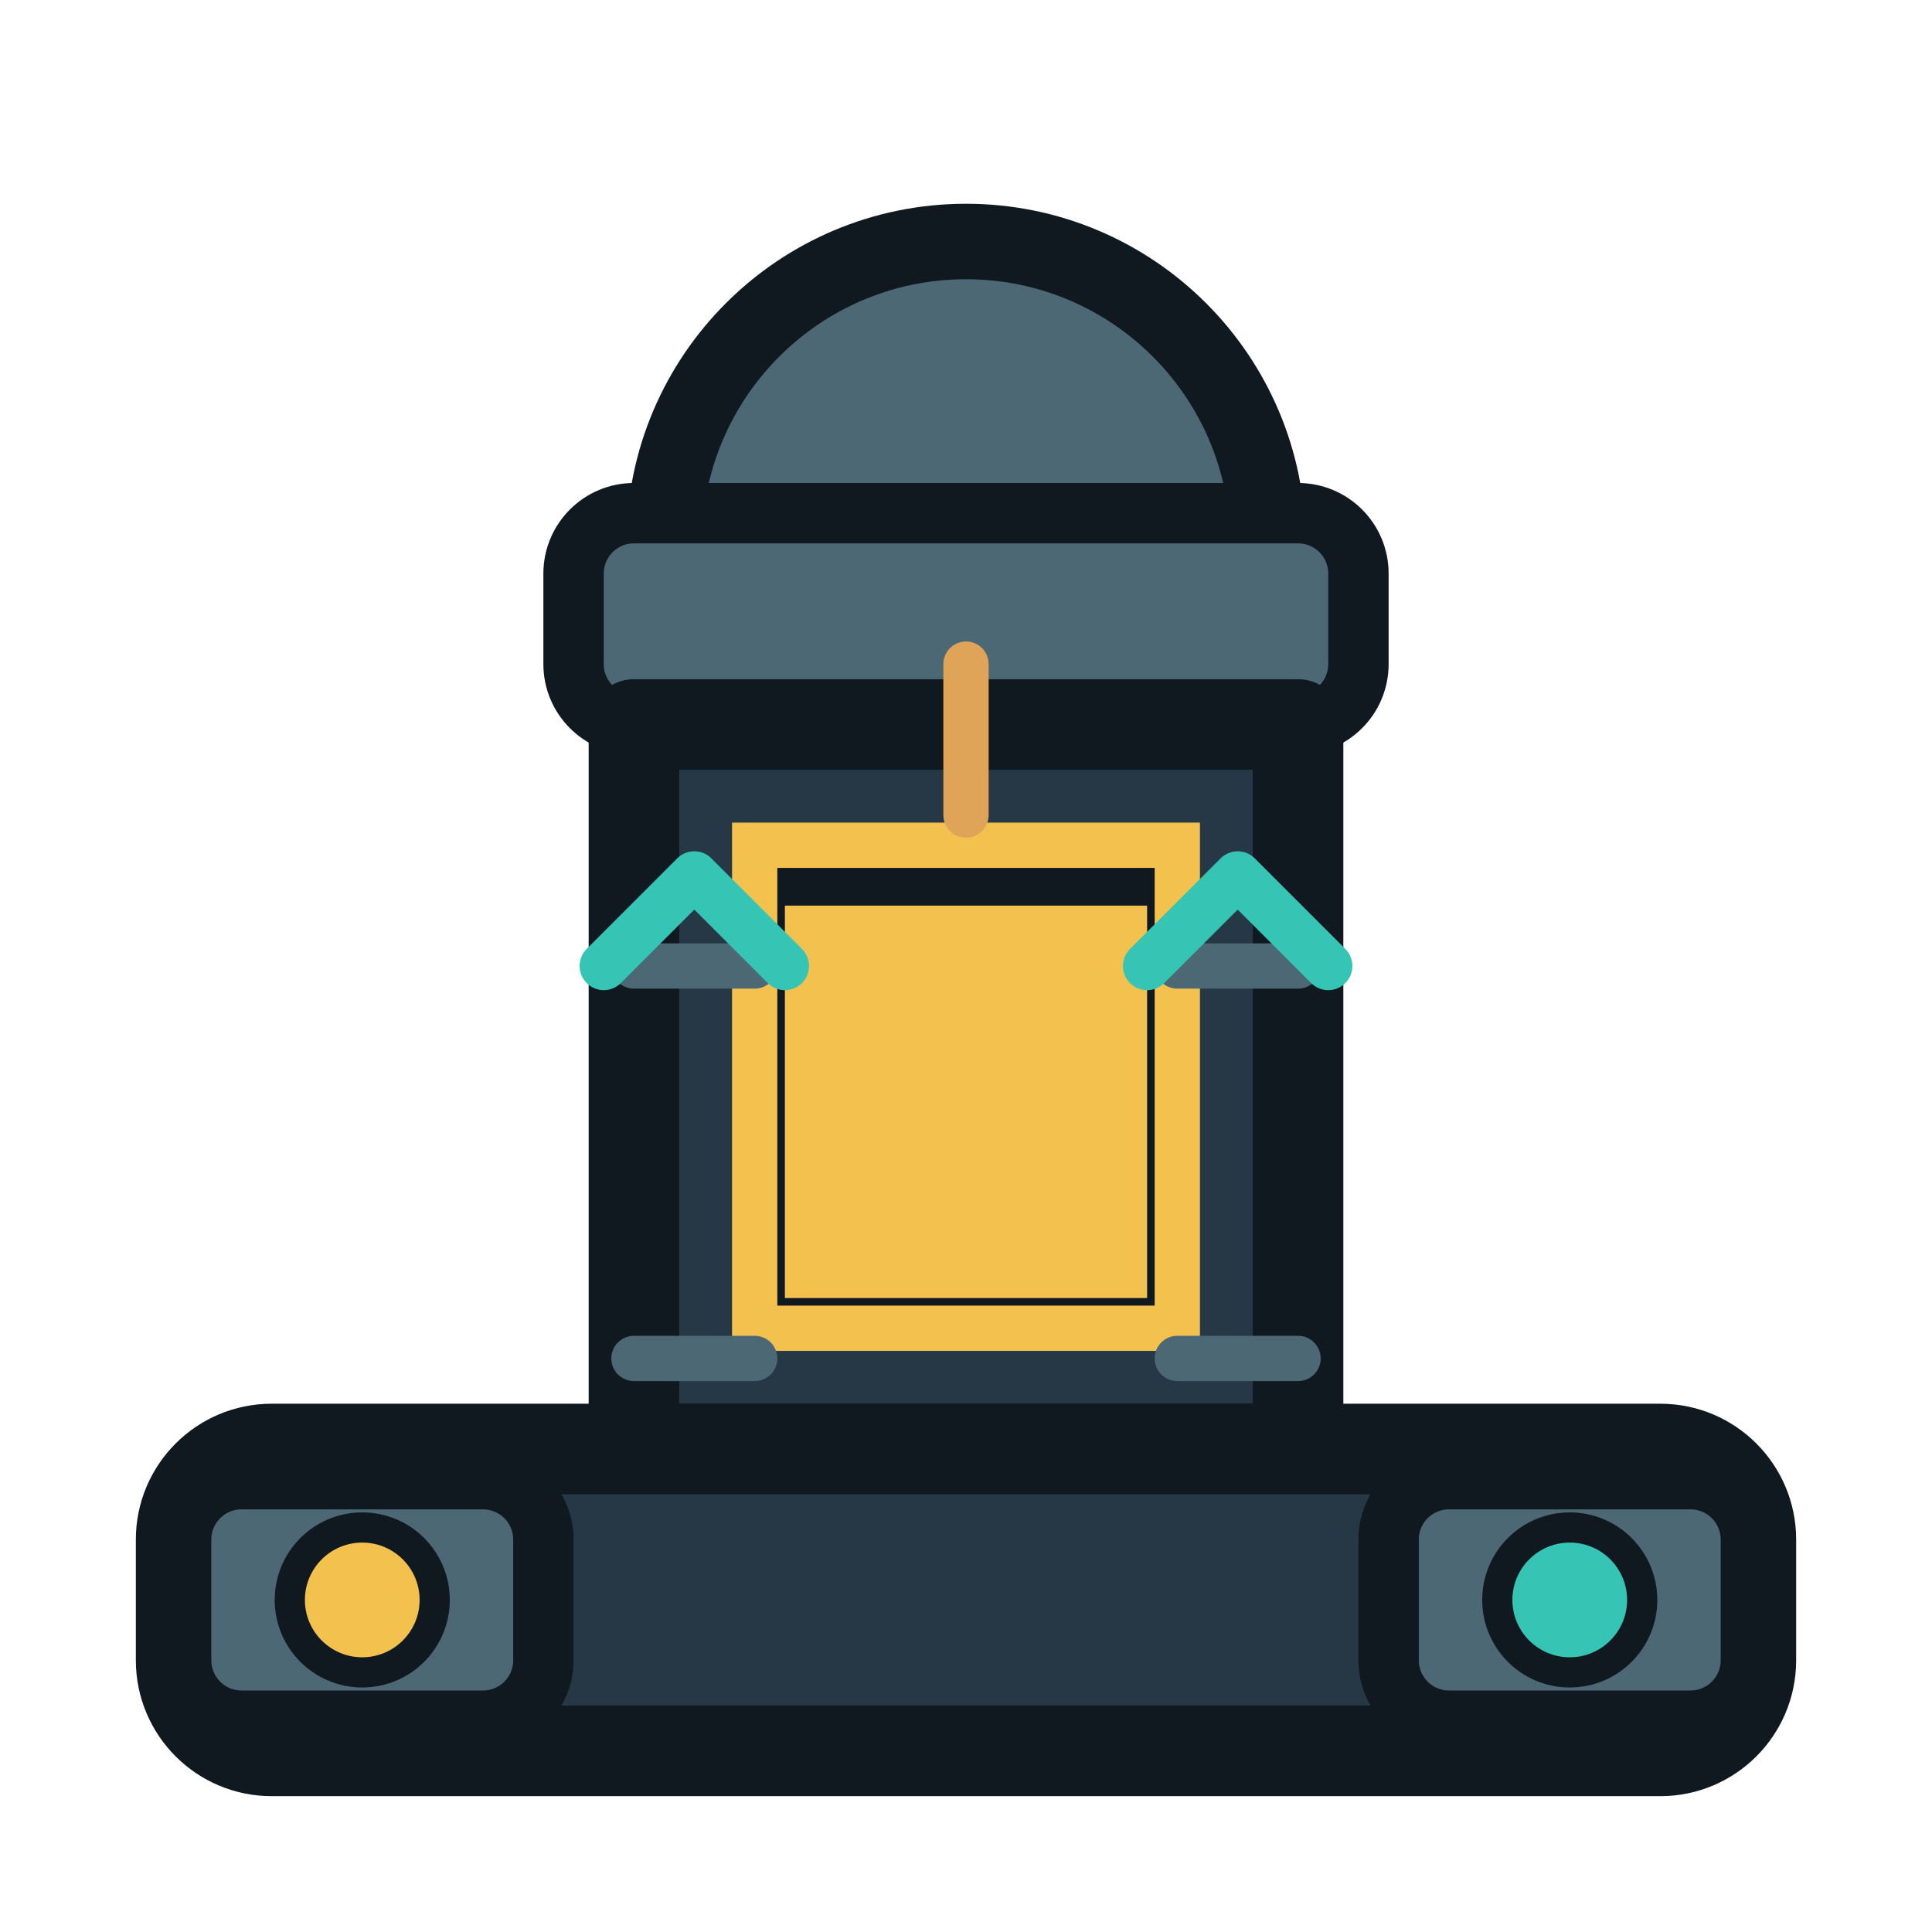
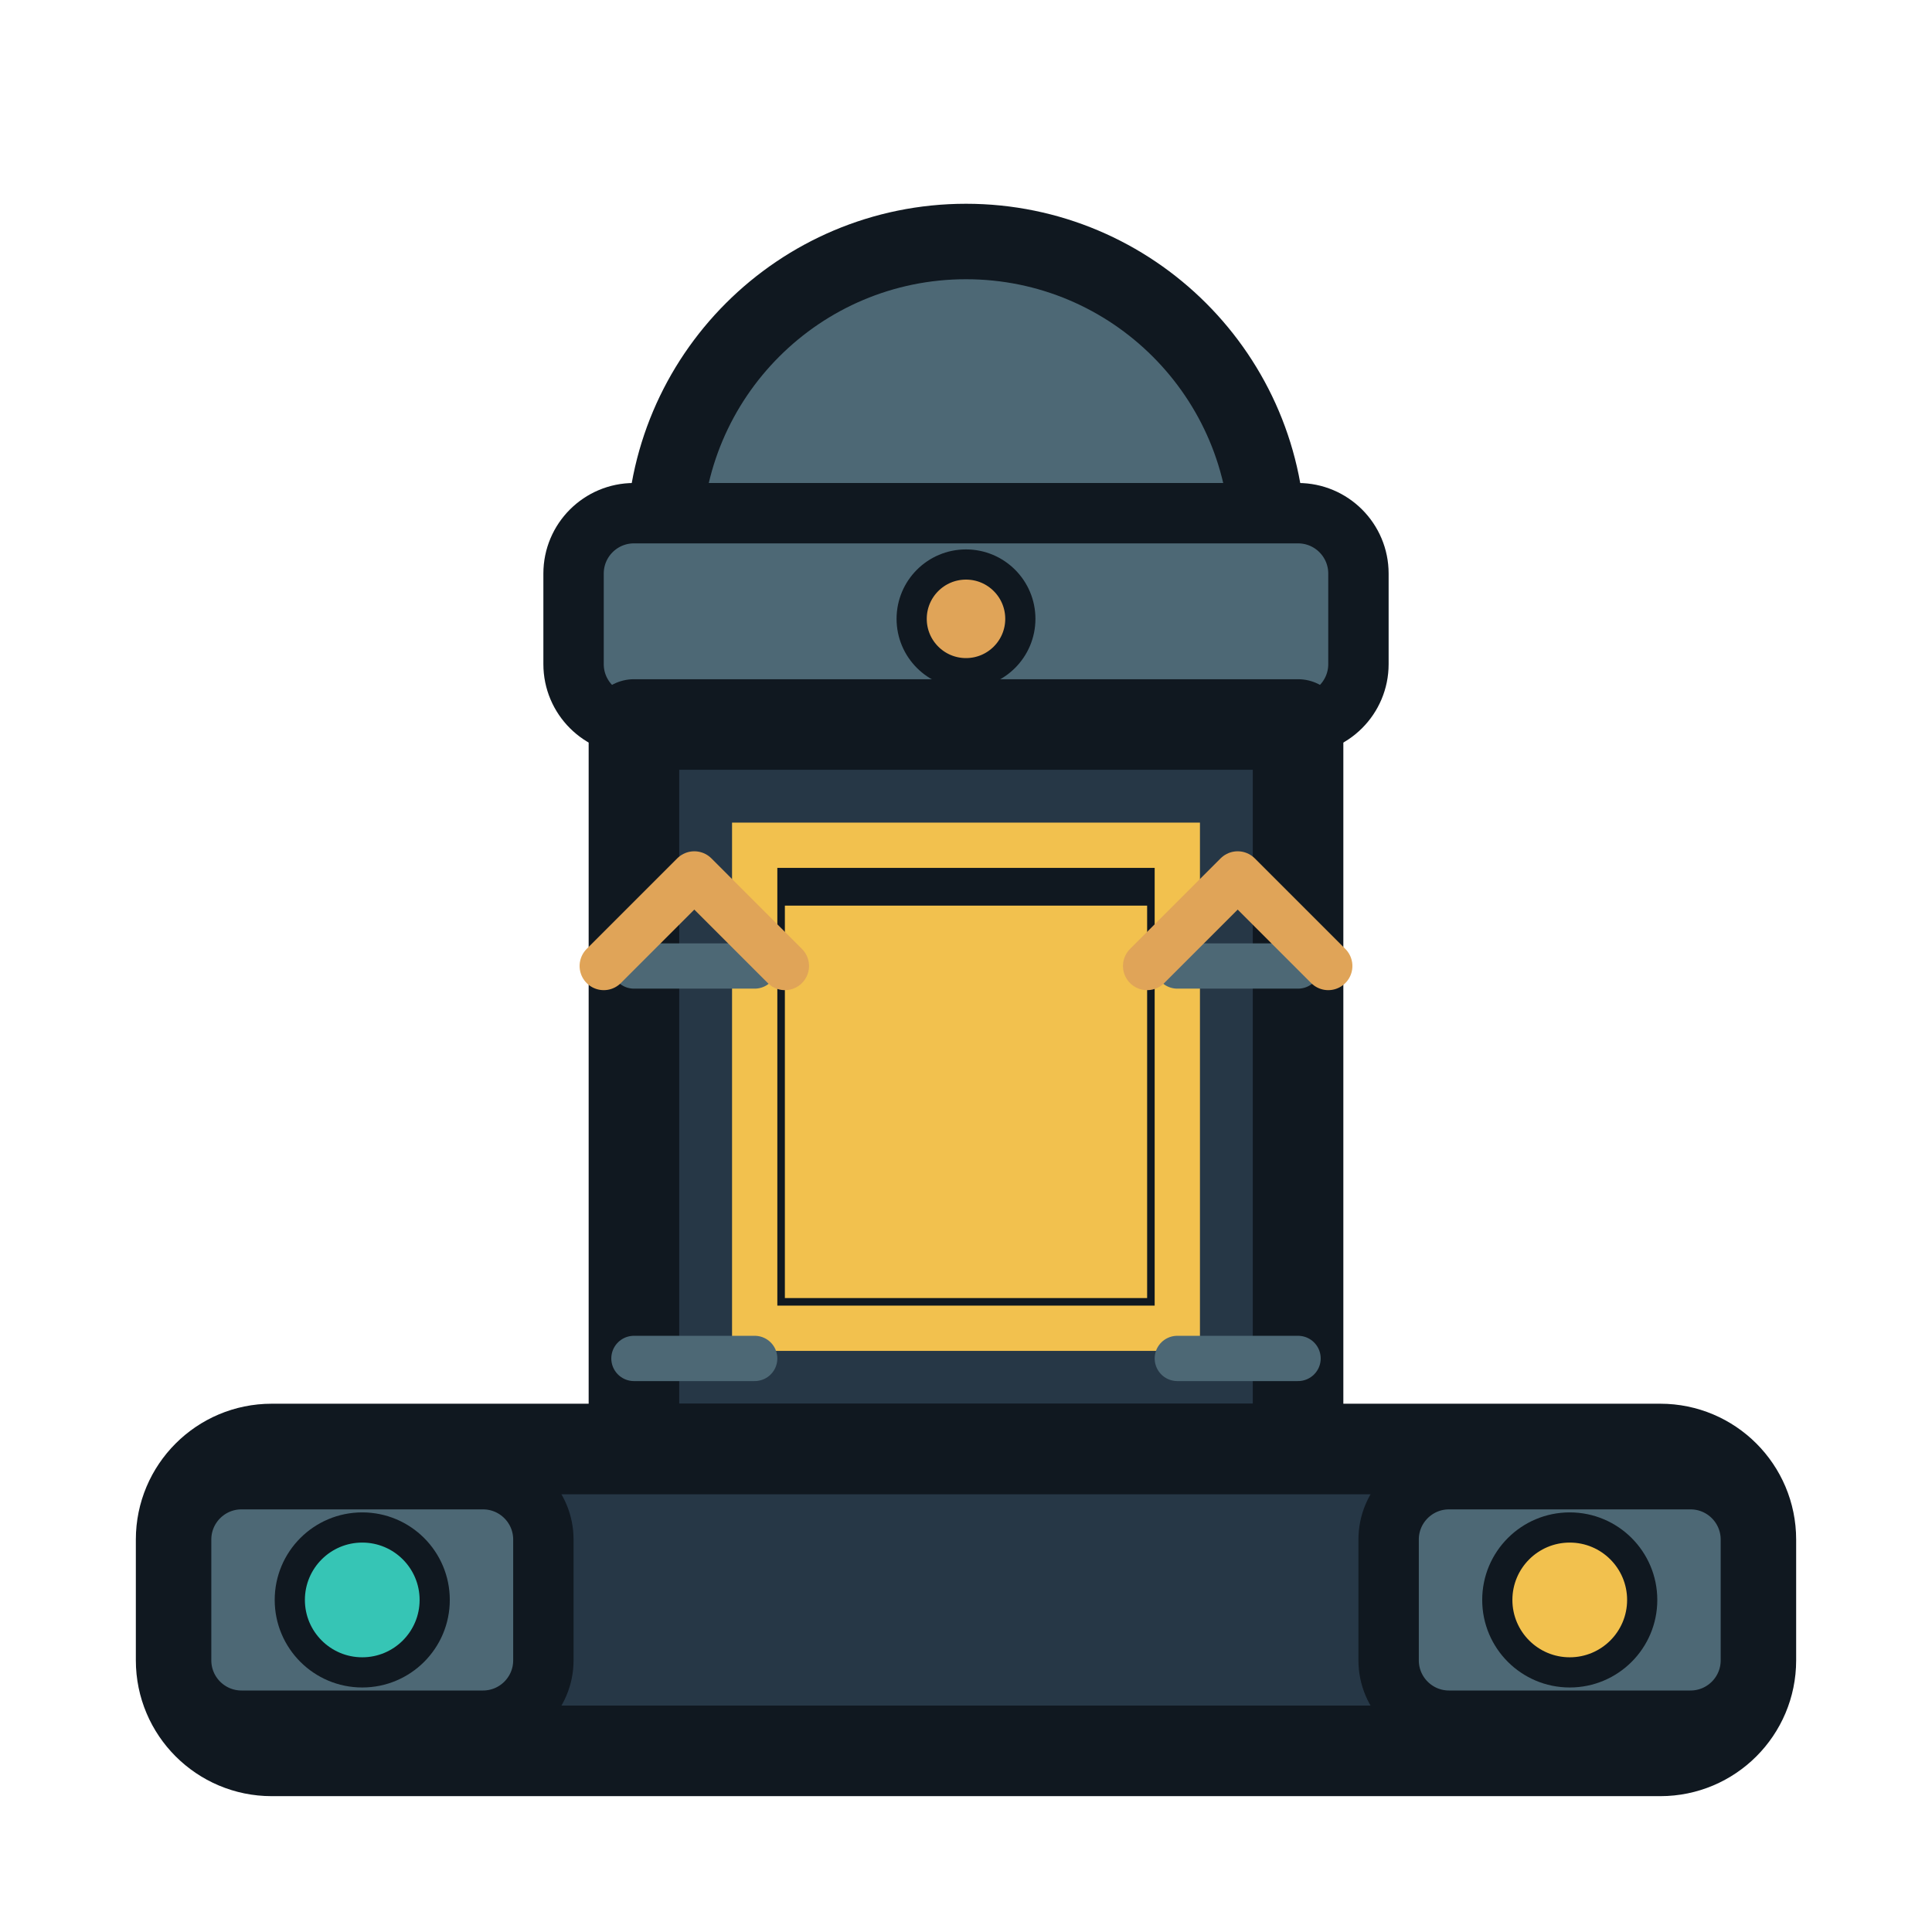
<svg xmlns="http://www.w3.org/2000/svg" width="64" height="64" viewBox="0 0 64 64">
  <defs>
    <radialGradient id="silo-active-1-light" cx="50%" cy="50%" r="72%">
      <stop offset="0" stop-color="#4d6875" stop-opacity="0.5" />
      <stop offset="1" stop-color="#4d6875" stop-opacity="0" />
    </radialGradient>
  </defs>
  <path d="M22 18A10 10 0 0 1 42 18Z" fill="#4d6875" stroke="#101820" stroke-width="2.5" stroke-linejoin="round" />
  <rect x="19" y="17" width="26" height="7" rx="2" fill="#4d6875" stroke="#101820" stroke-width="2" />
+   <circle cx="32" cy="20.5" r="1.8" fill="#e0a458" stroke="#101820" stroke-width="1" />
  <path d="M21 24H43V48H21Z" fill="#263746" stroke="#101820" stroke-width="3" stroke-linejoin="round" />
  <rect x="25" y="28" width="14" height="16" fill="#101820" stroke="#f2c14e" stroke-width="1.5" />
  <path d="M26 30H38V43H26Z" fill="#f2c14e" />
-   <path d="M21 32H25M39 32H43M21 45H25M39 45H43" stroke="#4d6875" stroke-width="1.5" stroke-linecap="round" />
-   <path d="M32 22V27" stroke="#e0a458" stroke-width="1.5" stroke-linecap="round" />
+   <path d="M21 32H25M39 32H43M21 45H25M39 45H43" fill="none" stroke="#4d6875" stroke-width="1.5" stroke-linecap="round" />
  <rect x="6" y="48" width="52" height="10" rx="3" fill="#263746" stroke="#101820" stroke-width="3" />
  <rect x="6" y="49" width="12" height="8" rx="2" fill="#4d6875" stroke="#101820" stroke-width="2" />
  <rect x="46" y="49" width="12" height="8" rx="2" fill="#4d6875" stroke="#101820" stroke-width="2" />
-   <circle cx="12" cy="53" r="2.4" fill="#f2c14e" stroke="#101820" stroke-width="1" />
-   <circle cx="52" cy="53" r="2.4" fill="#36c5b5" stroke="#101820" stroke-width="1" />
-   <path d="M20 32L23 29L26 32M38 32L41 29L44 32" fill="none" stroke="#36c5b5" stroke-width="1.6" stroke-linecap="round" stroke-linejoin="round" />
+   <circle cx="12" cy="53" r="2.4" fill="#36c5b5" stroke="#101820" stroke-width="1" />
+   <circle cx="52" cy="53" r="2.4" fill="#f2c14e" stroke="#101820" stroke-width="1" />
+   <path d="M20 32L23 29L26 32M38 32L41 29L44 32" fill="none" stroke="#e0a458" stroke-width="1.6" stroke-linecap="round" stroke-linejoin="round" />
</svg>
